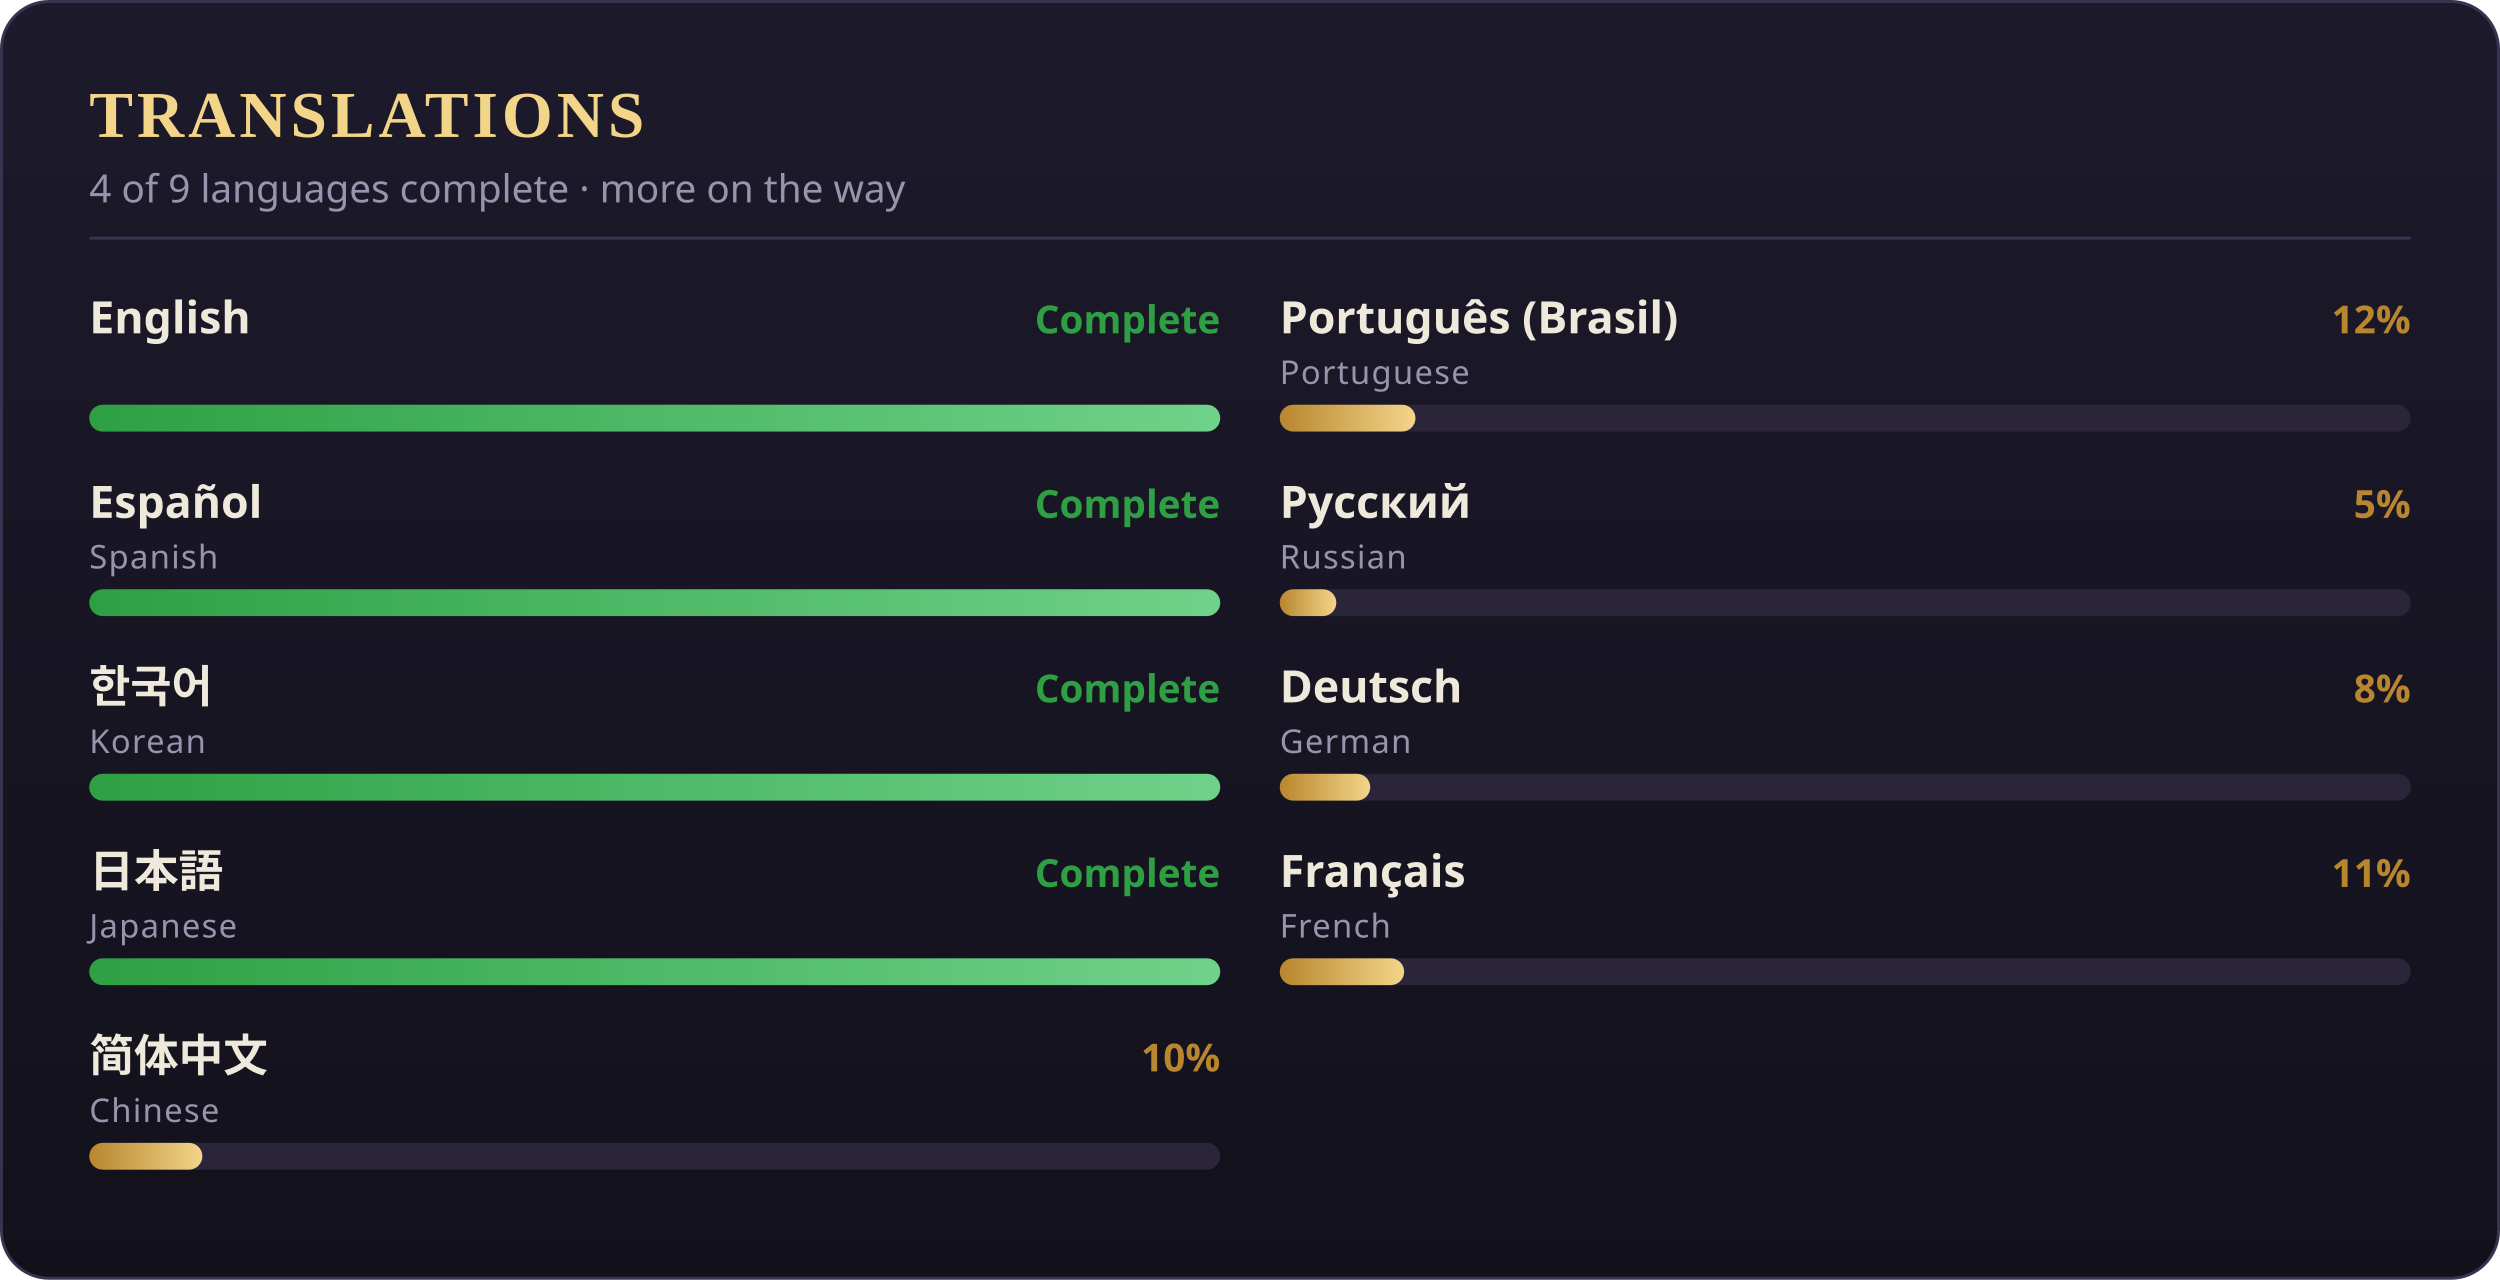
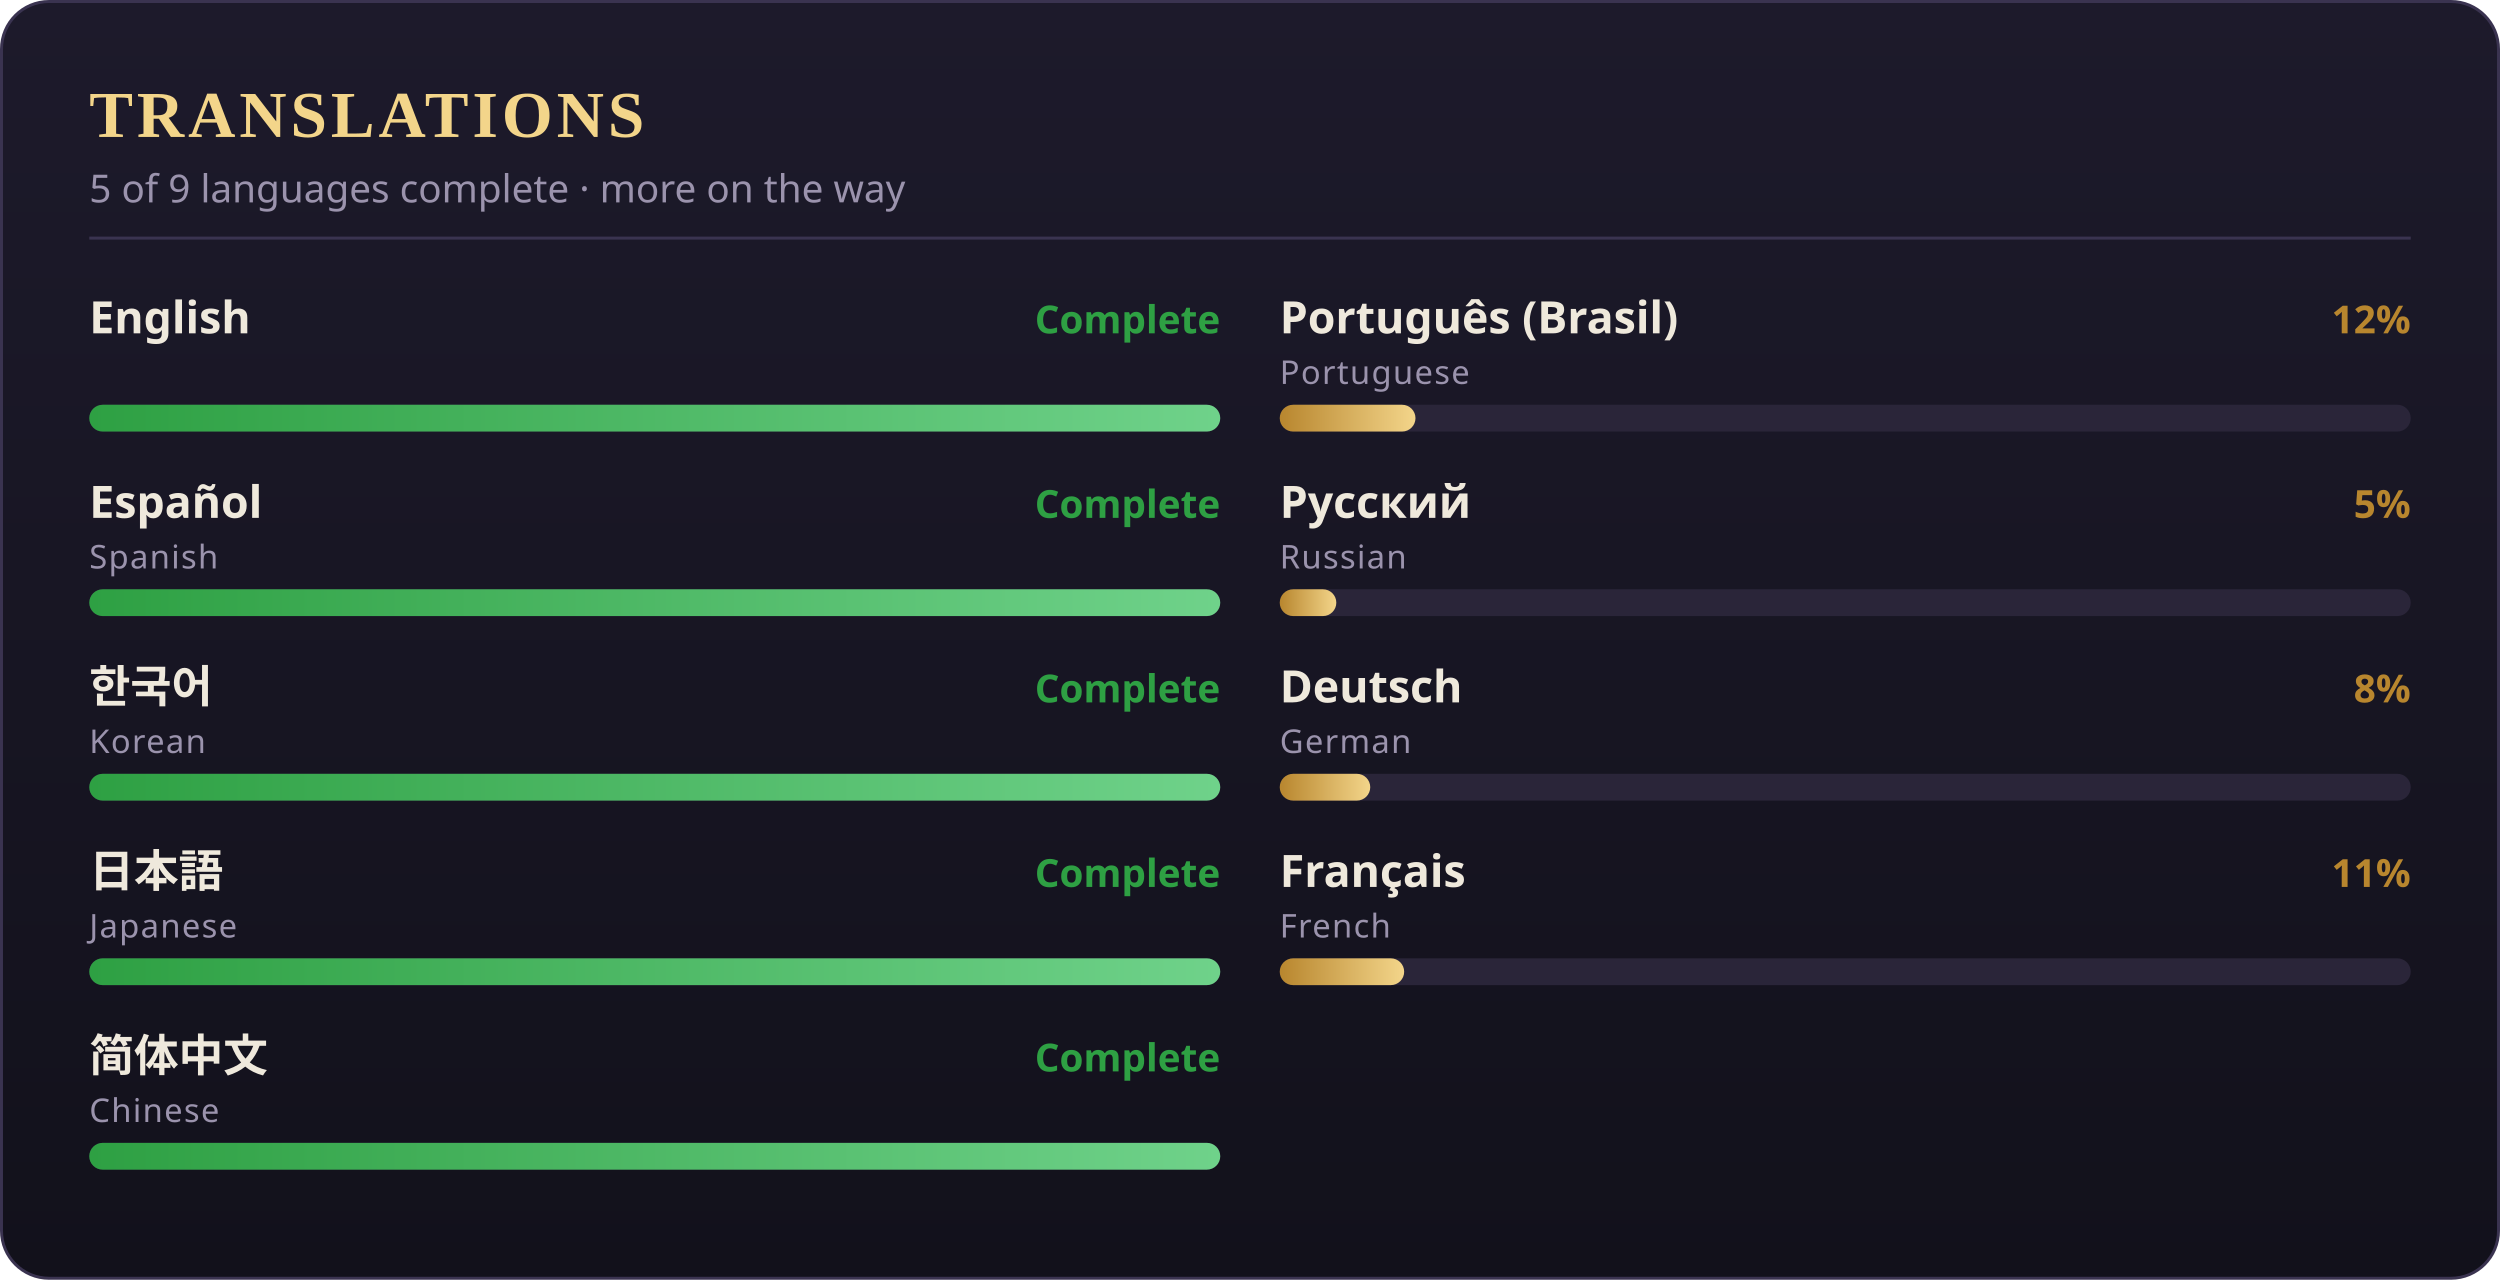
- <svg xmlns="http://www.w3.org/2000/svg" width="840" height="430" viewBox="0 0 840 430" role="img" aria-label="Translation progress: 4 of 9 languages complete">
+ <svg xmlns="http://www.w3.org/2000/svg" width="840" height="430" viewBox="0 0 840 430" role="img" aria-label="Translation progress: 5 of 9 languages complete">
  <defs>
    <linearGradient id="bg" x1="0" y1="0" x2="0" y2="1">
      <stop offset="0" stop-color="#1d1a2b" />
      <stop offset="1" stop-color="#12111b" />
    </linearGradient>
    <linearGradient id="gDone" x1="0" x2="1">
      <stop offset="0" stop-color="#2ea043" />
      <stop offset="1" stop-color="#6fd28a" />
    </linearGradient>
    <linearGradient id="gPart" x1="0" x2="1">
      <stop offset="0" stop-color="#b8862e" />
      <stop offset="1" stop-color="#f3d58a" />
    </linearGradient>
  </defs>
  <style>
    text { font-family: -apple-system, 'Segoe UI', 'Noto Sans', 'Noto Sans CJK JP', 'Noto Sans KR', 'Hiragino Sans', 'Malgun Gothic', 'Microsoft YaHei', sans-serif; }
    .title { font: 600 22px Georgia, 'Times New Roman', serif; fill: #f3d58a; letter-spacing: 0.06em; }
    .lead { font-size: 13px; fill: #9b93ad; }
    .name { font-size: 15px; font-weight: 600; fill: #efe9dc; }
    .sub { font-size: 11px; fill: #9b93ad; letter-spacing: 0.04em; text-transform: uppercase; }
    .pct { font-size: 13px; font-weight: 700; }
    .done { fill: #2ea043; } .part { fill: #b8862e; } .soon { fill: #6e6880; font-weight: 500; }
  </style>
  <rect x="0.5" y="0.5" width="839" height="429" rx="16" fill="url(#bg)" stroke="#3a3350" />
  <text x="30" y="46" class="title">TRANSLATIONS</text>
-   <text x="30" y="68" class="lead">4 of 9 languages complete · more on the way</text>
+   <text x="30" y="68" class="lead">5 of 9 languages complete · more on the way</text>
  <line x1="30" y1="80" x2="810" y2="80" stroke="#3a3350" />
  <g transform="translate(30,96)">
    <text x="0" y="16" class="name">English</text>
    <text x="380" y="16" class="pct done" text-anchor="end">Complete</text>
    <rect x="0" y="40" width="380" height="9" rx="4.5" fill="#2a2539" />
    <rect x="0" y="40" width="380.0" height="9" rx="4.5" fill="url(#gDone)">
      <animate attributeName="width" from="0" to="380.0" dur="1.2s" begin="0.10s" fill="freeze" calcMode="spline" keySplines="0.2 0.8 0.2 1" keyTimes="0;1" />
    </rect>
  </g>
  <g transform="translate(30,158)">
    <text x="0" y="16" class="name">Español</text>
    <text x="380" y="16" class="pct done" text-anchor="end">Complete</text>
    <text x="0" y="33" class="sub">Spanish</text>
    <rect x="0" y="40" width="380" height="9" rx="4.5" fill="#2a2539" />
    <rect x="0" y="40" width="380.0" height="9" rx="4.5" fill="url(#gDone)">
      <animate attributeName="width" from="0" to="380.0" dur="1.2s" begin="0.18s" fill="freeze" calcMode="spline" keySplines="0.2 0.8 0.2 1" keyTimes="0;1" />
    </rect>
  </g>
  <g transform="translate(30,220)">
    <text x="0" y="16" class="name">한국어</text>
    <text x="380" y="16" class="pct done" text-anchor="end">Complete</text>
    <text x="0" y="33" class="sub">Korean</text>
    <rect x="0" y="40" width="380" height="9" rx="4.5" fill="#2a2539" />
    <rect x="0" y="40" width="380.0" height="9" rx="4.5" fill="url(#gDone)">
      <animate attributeName="width" from="0" to="380.0" dur="1.2s" begin="0.26s" fill="freeze" calcMode="spline" keySplines="0.2 0.8 0.2 1" keyTimes="0;1" />
    </rect>
  </g>
  <g transform="translate(30,282)">
    <text x="0" y="16" class="name">日本語</text>
    <text x="380" y="16" class="pct done" text-anchor="end">Complete</text>
    <text x="0" y="33" class="sub">Japanese</text>
    <rect x="0" y="40" width="380" height="9" rx="4.5" fill="#2a2539" />
    <rect x="0" y="40" width="380.0" height="9" rx="4.5" fill="url(#gDone)">
      <animate attributeName="width" from="0" to="380.0" dur="1.2s" begin="0.34s" fill="freeze" calcMode="spline" keySplines="0.2 0.8 0.2 1" keyTimes="0;1" />
    </rect>
  </g>
  <g transform="translate(30,344)">
    <text x="0" y="16" class="name">简体中文</text>
-     <text x="380" y="16" class="pct part" text-anchor="end">10%</text>
+     <text x="380" y="16" class="pct done" text-anchor="end">Complete</text>
    <text x="0" y="33" class="sub">Chinese</text>
    <rect x="0" y="40" width="380" height="9" rx="4.5" fill="#2a2539" />
-     <rect x="0" y="40" width="38.0" height="9" rx="4.5" fill="url(#gPart)">
-       <animate attributeName="width" from="0" to="38.0" dur="1.2s" begin="0.42s" fill="freeze" calcMode="spline" keySplines="0.2 0.8 0.2 1" keyTimes="0;1" />
+     <rect x="0" y="40" width="380.0" height="9" rx="4.5" fill="url(#gDone)">
+       <animate attributeName="width" from="0" to="380.0" dur="1.2s" begin="0.42s" fill="freeze" calcMode="spline" keySplines="0.2 0.8 0.2 1" keyTimes="0;1" />
    </rect>
  </g>
  <g transform="translate(430,96)">
    <text x="0" y="16" class="name">Português (Brasil)</text>
    <text x="380" y="16" class="pct part" text-anchor="end">12%</text>
    <text x="0" y="33" class="sub">Portuguese</text>
    <rect x="0" y="40" width="380" height="9" rx="4.5" fill="#2a2539" />
    <rect x="0" y="40" width="45.6" height="9" rx="4.5" fill="url(#gPart)">
      <animate attributeName="width" from="0" to="45.6" dur="1.2s" begin="0.50s" fill="freeze" calcMode="spline" keySplines="0.2 0.8 0.2 1" keyTimes="0;1" />
    </rect>
  </g>
  <g transform="translate(430,158)">
    <text x="0" y="16" class="name">Русский</text>
    <text x="380" y="16" class="pct part" text-anchor="end">5%</text>
    <text x="0" y="33" class="sub">Russian</text>
    <rect x="0" y="40" width="380" height="9" rx="4.5" fill="#2a2539" />
    <rect x="0" y="40" width="19.0" height="9" rx="4.5" fill="url(#gPart)">
      <animate attributeName="width" from="0" to="19.0" dur="1.2s" begin="0.58s" fill="freeze" calcMode="spline" keySplines="0.2 0.8 0.2 1" keyTimes="0;1" />
    </rect>
  </g>
  <g transform="translate(430,220)">
    <text x="0" y="16" class="name">Deutsch</text>
    <text x="380" y="16" class="pct part" text-anchor="end">8%</text>
    <text x="0" y="33" class="sub">German</text>
    <rect x="0" y="40" width="380" height="9" rx="4.5" fill="#2a2539" />
    <rect x="0" y="40" width="30.4" height="9" rx="4.5" fill="url(#gPart)">
      <animate attributeName="width" from="0" to="30.4" dur="1.2s" begin="0.66s" fill="freeze" calcMode="spline" keySplines="0.2 0.8 0.2 1" keyTimes="0;1" />
    </rect>
  </g>
  <g transform="translate(430,282)">
    <text x="0" y="16" class="name">Français</text>
    <text x="380" y="16" class="pct part" text-anchor="end">11%</text>
    <text x="0" y="33" class="sub">French</text>
    <rect x="0" y="40" width="380" height="9" rx="4.5" fill="#2a2539" />
    <rect x="0" y="40" width="41.8" height="9" rx="4.5" fill="url(#gPart)">
      <animate attributeName="width" from="0" to="41.8" dur="1.2s" begin="0.74s" fill="freeze" calcMode="spline" keySplines="0.2 0.8 0.2 1" keyTimes="0;1" />
    </rect>
  </g>
</svg>
